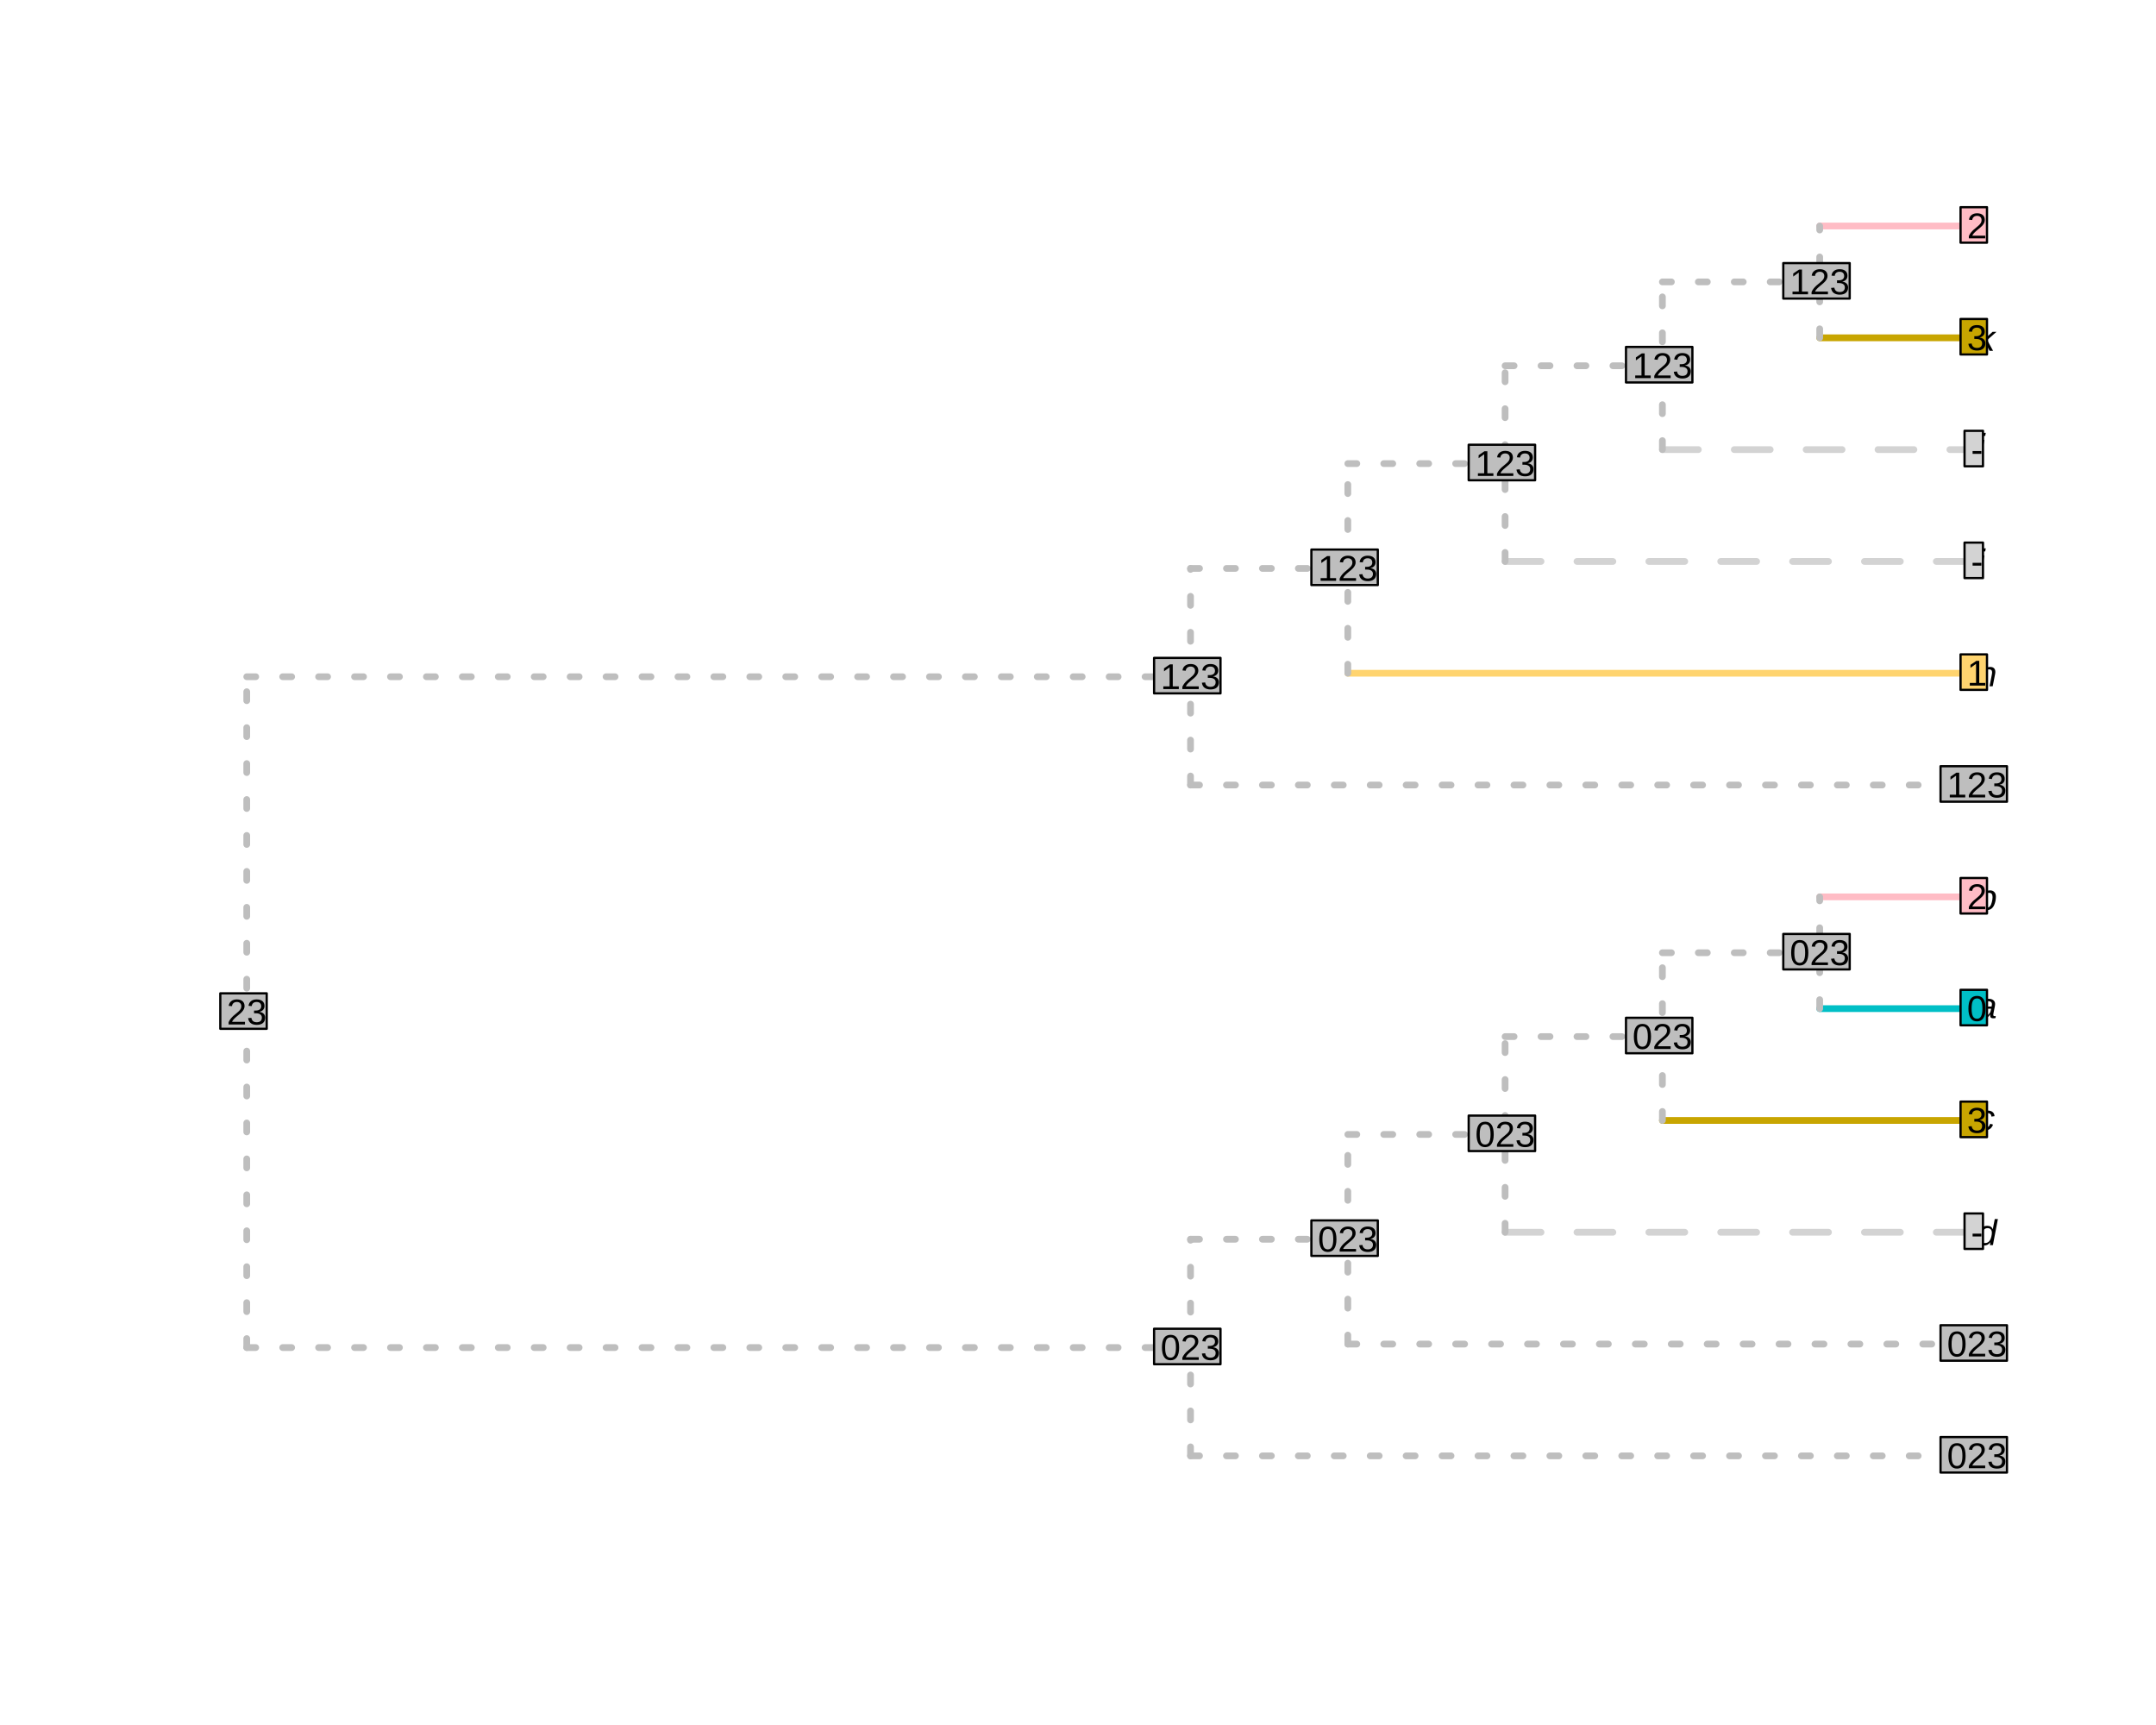
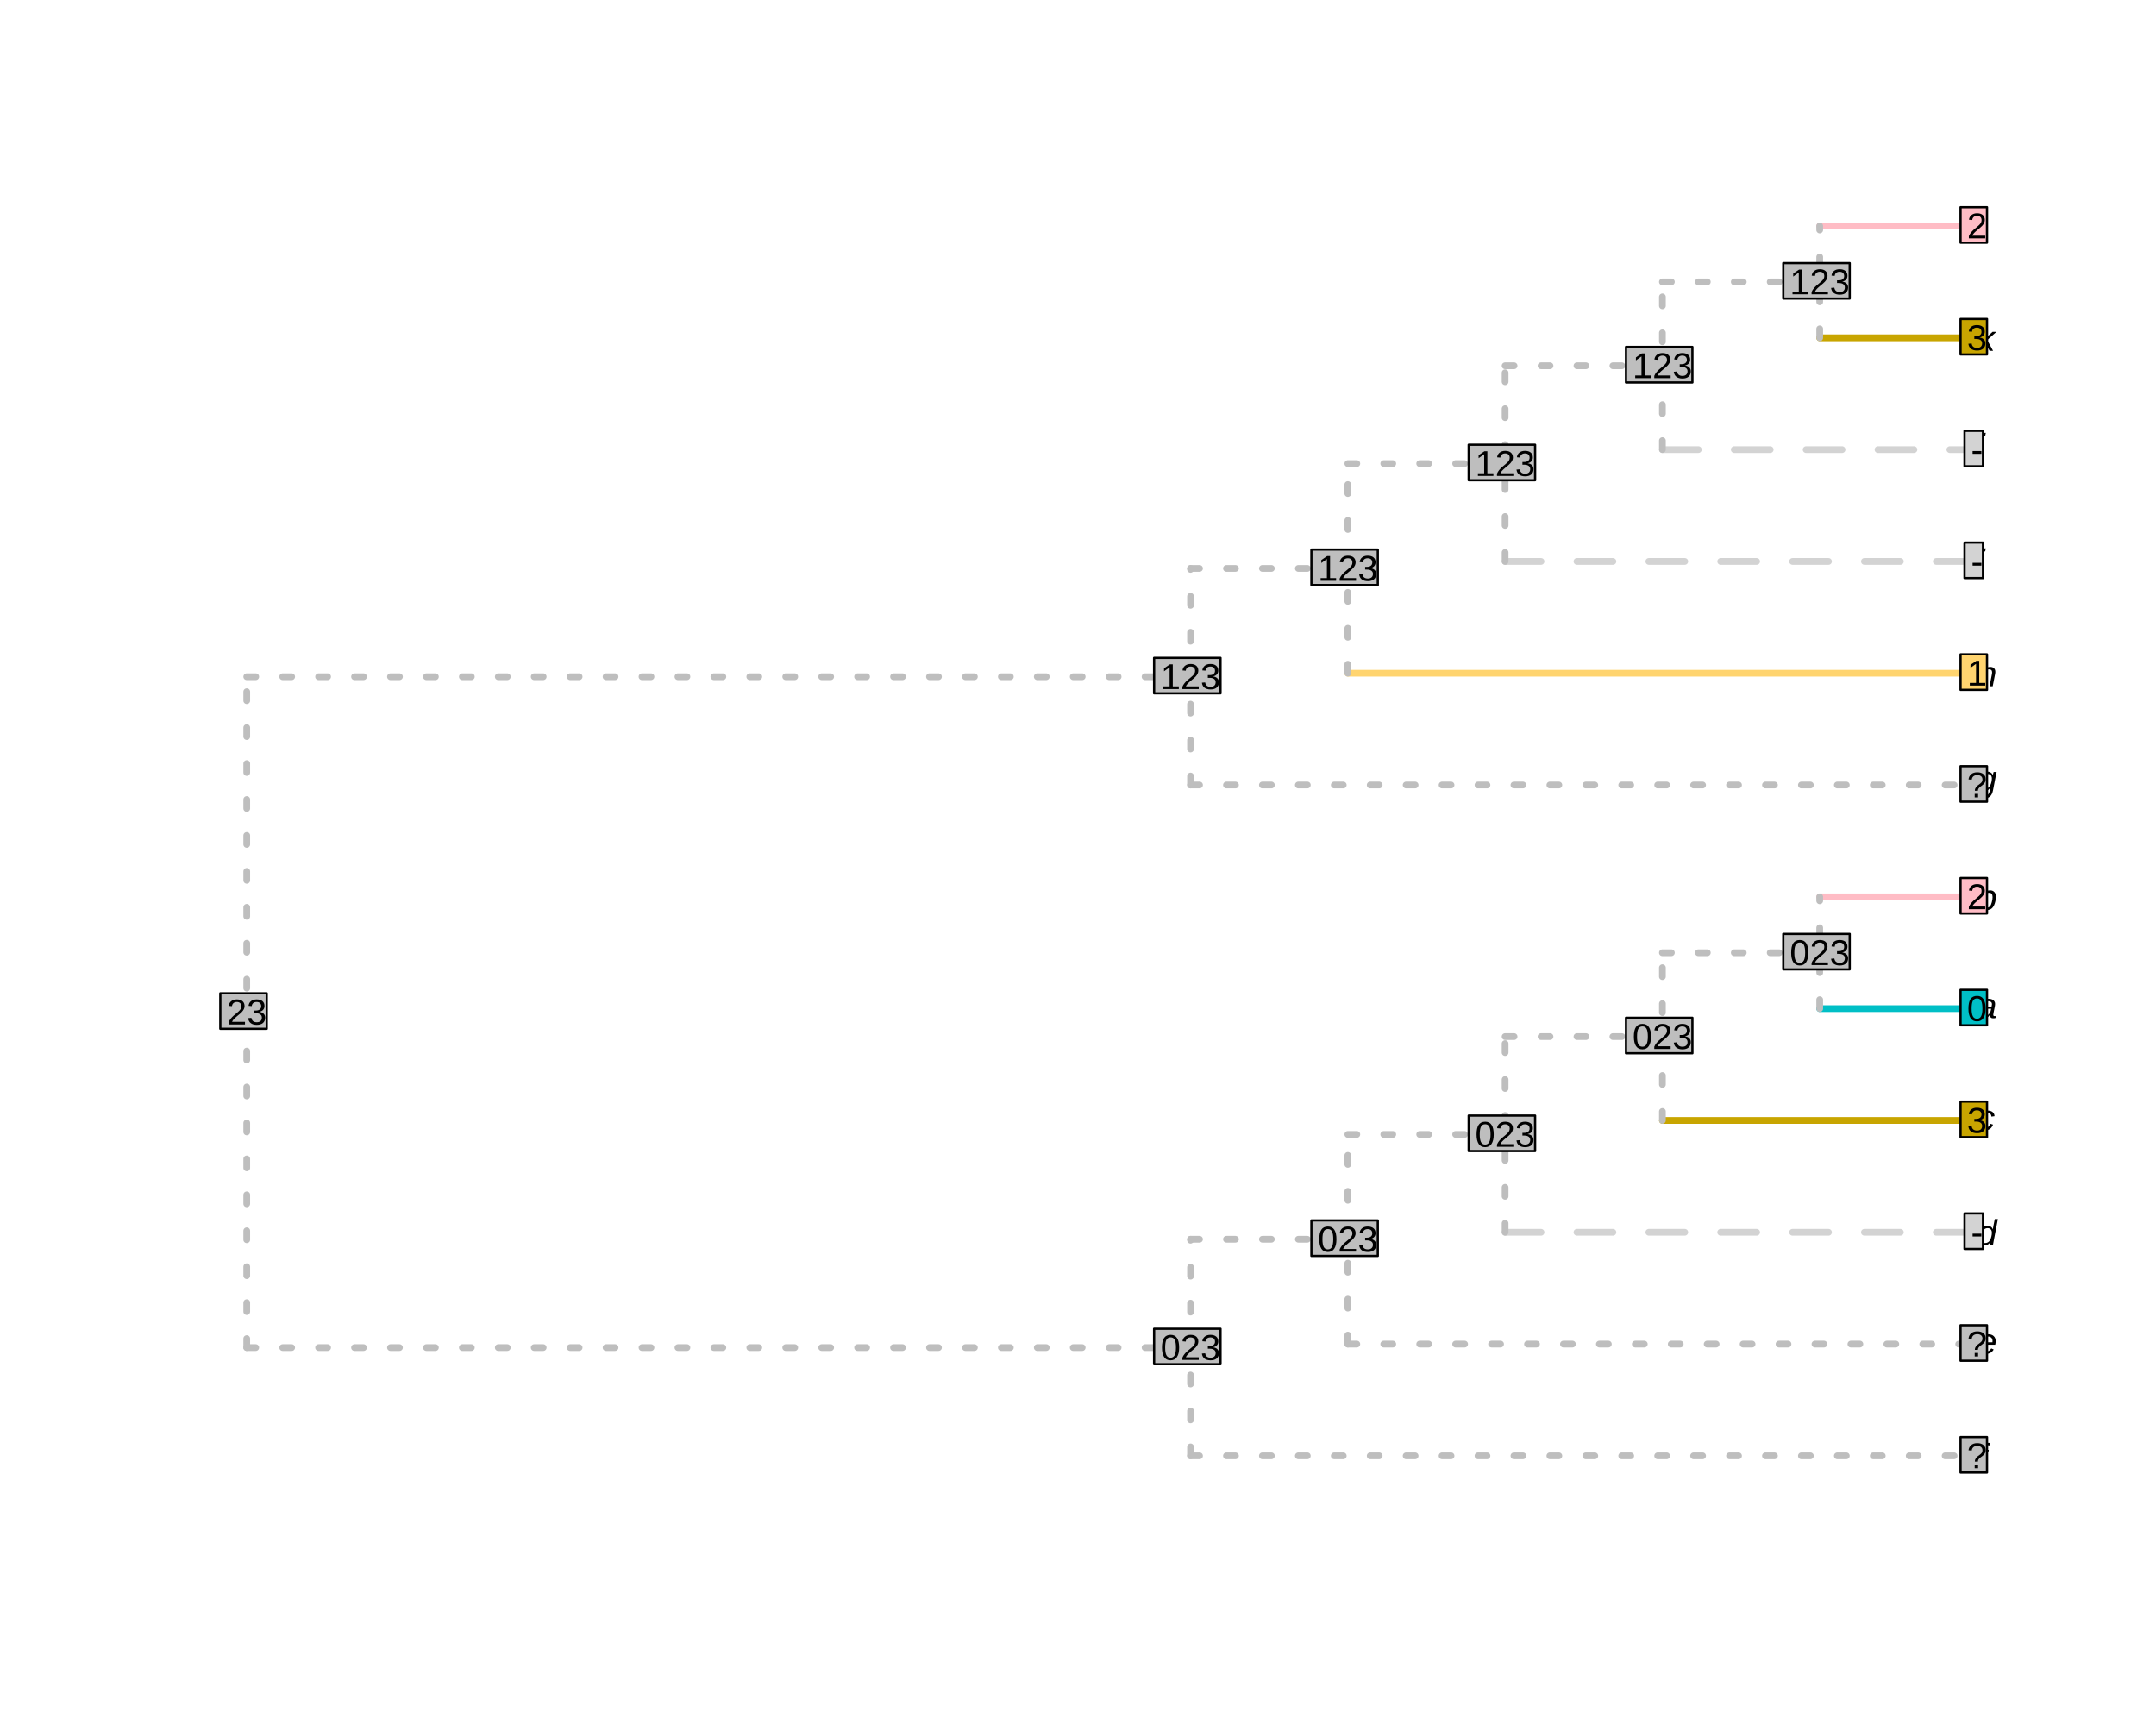
<svg xmlns="http://www.w3.org/2000/svg" viewBox="0 0 720.00 576.00">
  <defs>
    <style type="text/css">
    line, polyline, polygon, path, rect, circle {
      fill: none;
      stroke: #000000;
      stroke-linecap: round;
      stroke-linejoin: round;
      stroke-miterlimit: 10.00;
    }
  </style>
  </defs>
  <rect width="100%" height="100%" style="stroke: none; fill: #FFFFFF;" />
  <defs>
    <clipPath id="cpNTkuMDR8Njg5Ljc2fDUwMi41Nnw1OS4wNA==">
      <rect x="59.04" y="59.04" width="630.72" height="443.52" />
    </clipPath>
  </defs>
  <line x1="82.40" y1="449.97" x2="397.58" y2="449.97" style="stroke-width: 2.25; stroke: #BEBEBE; stroke-dasharray: 3.00,9.00;" clip-path="url(#cpNTkuMDR8Njg5Ljc2fDUwMi41Nnw1OS4wNA==)" />
  <line x1="397.58" y1="486.13" x2="660.22" y2="486.13" style="stroke-width: 2.25; stroke: #BEBEBE; stroke-dasharray: 3.00,9.00;" clip-path="url(#cpNTkuMDR8Njg5Ljc2fDUwMi41Nnw1OS4wNA==)" />
  <line x1="397.58" y1="413.80" x2="450.11" y2="413.80" style="stroke-width: 2.25; stroke: #BEBEBE; stroke-dasharray: 3.00,9.00;" clip-path="url(#cpNTkuMDR8Njg5Ljc2fDUwMi41Nnw1OS4wNA==)" />
  <line x1="450.11" y1="448.80" x2="660.22" y2="448.80" style="stroke-width: 2.25; stroke: #BEBEBE; stroke-dasharray: 3.00,9.00;" clip-path="url(#cpNTkuMDR8Njg5Ljc2fDUwMi41Nnw1OS4wNA==)" />
  <line x1="450.11" y1="378.80" x2="502.63" y2="378.80" style="stroke-width: 2.25; stroke: #BEBEBE; stroke-dasharray: 3.00,9.00;" clip-path="url(#cpNTkuMDR8Njg5Ljc2fDUwMi41Nnw1OS4wNA==)" />
  <line x1="502.63" y1="411.47" x2="660.22" y2="411.47" style="stroke-width: 2.25; stroke: #D3D3D3; stroke-dasharray: 12.00,12.00;" clip-path="url(#cpNTkuMDR8Njg5Ljc2fDUwMi41Nnw1OS4wNA==)" />
  <line x1="502.63" y1="346.13" x2="555.16" y2="346.13" style="stroke-width: 2.25; stroke: #BEBEBE; stroke-dasharray: 3.00,9.00;" clip-path="url(#cpNTkuMDR8Njg5Ljc2fDUwMi41Nnw1OS4wNA==)" />
  <line x1="555.16" y1="374.13" x2="660.22" y2="374.13" style="stroke-width: 2.25; stroke: #C8A500;" clip-path="url(#cpNTkuMDR8Njg5Ljc2fDUwMi41Nnw1OS4wNA==)" />
  <line x1="555.16" y1="318.13" x2="607.69" y2="318.13" style="stroke-width: 2.25; stroke: #BEBEBE; stroke-dasharray: 3.00,9.00;" clip-path="url(#cpNTkuMDR8Njg5Ljc2fDUwMi41Nnw1OS4wNA==)" />
  <line x1="607.69" y1="336.80" x2="660.22" y2="336.80" style="stroke-width: 2.25; stroke: #00BFC6;" clip-path="url(#cpNTkuMDR8Njg5Ljc2fDUwMi41Nnw1OS4wNA==)" />
  <line x1="607.69" y1="299.47" x2="660.22" y2="299.47" style="stroke-width: 2.25; stroke: #FFBCC5;" clip-path="url(#cpNTkuMDR8Njg5Ljc2fDUwMi41Nnw1OS4wNA==)" />
  <line x1="82.40" y1="225.97" x2="397.58" y2="225.97" style="stroke-width: 2.25; stroke: #BEBEBE; stroke-dasharray: 3.00,9.00;" clip-path="url(#cpNTkuMDR8Njg5Ljc2fDUwMi41Nnw1OS4wNA==)" />
  <line x1="397.58" y1="262.13" x2="660.22" y2="262.13" style="stroke-width: 2.25; stroke: #BEBEBE; stroke-dasharray: 3.00,9.00;" clip-path="url(#cpNTkuMDR8Njg5Ljc2fDUwMi41Nnw1OS4wNA==)" />
  <line x1="397.58" y1="189.80" x2="450.11" y2="189.80" style="stroke-width: 2.25; stroke: #BEBEBE; stroke-dasharray: 3.00,9.00;" clip-path="url(#cpNTkuMDR8Njg5Ljc2fDUwMi41Nnw1OS4wNA==)" />
  <line x1="450.11" y1="224.80" x2="660.22" y2="224.80" style="stroke-width: 2.25; stroke: #FFD46F;" clip-path="url(#cpNTkuMDR8Njg5Ljc2fDUwMi41Nnw1OS4wNA==)" />
  <line x1="450.11" y1="154.80" x2="502.63" y2="154.80" style="stroke-width: 2.25; stroke: #BEBEBE; stroke-dasharray: 3.00,9.00;" clip-path="url(#cpNTkuMDR8Njg5Ljc2fDUwMi41Nnw1OS4wNA==)" />
  <line x1="502.63" y1="187.47" x2="660.22" y2="187.47" style="stroke-width: 2.25; stroke: #D3D3D3; stroke-dasharray: 12.00,12.00;" clip-path="url(#cpNTkuMDR8Njg5Ljc2fDUwMi41Nnw1OS4wNA==)" />
  <line x1="502.63" y1="122.13" x2="555.16" y2="122.13" style="stroke-width: 2.25; stroke: #BEBEBE; stroke-dasharray: 3.00,9.00;" clip-path="url(#cpNTkuMDR8Njg5Ljc2fDUwMi41Nnw1OS4wNA==)" />
  <line x1="555.16" y1="150.13" x2="660.22" y2="150.13" style="stroke-width: 2.25; stroke: #D3D3D3; stroke-dasharray: 12.00,12.00;" clip-path="url(#cpNTkuMDR8Njg5Ljc2fDUwMi41Nnw1OS4wNA==)" />
  <line x1="555.16" y1="94.13" x2="607.69" y2="94.13" style="stroke-width: 2.25; stroke: #BEBEBE; stroke-dasharray: 3.00,9.00;" clip-path="url(#cpNTkuMDR8Njg5Ljc2fDUwMi41Nnw1OS4wNA==)" />
  <line x1="607.69" y1="112.80" x2="660.22" y2="112.80" style="stroke-width: 2.25; stroke: #C8A500;" clip-path="url(#cpNTkuMDR8Njg5Ljc2fDUwMi41Nnw1OS4wNA==)" />
  <line x1="607.69" y1="75.47" x2="660.22" y2="75.47" style="stroke-width: 2.25; stroke: #FFBCC5;" clip-path="url(#cpNTkuMDR8Njg5Ljc2fDUwMi41Nnw1OS4wNA==)" />
  <line x1="82.40" y1="449.97" x2="82.40" y2="225.97" style="stroke-width: 2.25; stroke: #BEBEBE; stroke-dasharray: 3.00,9.00;" clip-path="url(#cpNTkuMDR8Njg5Ljc2fDUwMi41Nnw1OS4wNA==)" />
  <line x1="397.58" y1="486.13" x2="397.58" y2="413.80" style="stroke-width: 2.25; stroke: #BEBEBE; stroke-dasharray: 3.00,9.00;" clip-path="url(#cpNTkuMDR8Njg5Ljc2fDUwMi41Nnw1OS4wNA==)" />
  <line x1="450.11" y1="448.80" x2="450.11" y2="378.80" style="stroke-width: 2.25; stroke: #BEBEBE; stroke-dasharray: 3.00,9.00;" clip-path="url(#cpNTkuMDR8Njg5Ljc2fDUwMi41Nnw1OS4wNA==)" />
  <line x1="502.63" y1="411.47" x2="502.63" y2="346.13" style="stroke-width: 2.25; stroke: #BEBEBE; stroke-dasharray: 3.00,9.00;" clip-path="url(#cpNTkuMDR8Njg5Ljc2fDUwMi41Nnw1OS4wNA==)" />
  <line x1="555.16" y1="374.13" x2="555.16" y2="318.13" style="stroke-width: 2.25; stroke: #BEBEBE; stroke-dasharray: 3.00,9.00;" clip-path="url(#cpNTkuMDR8Njg5Ljc2fDUwMi41Nnw1OS4wNA==)" />
  <line x1="607.69" y1="336.80" x2="607.69" y2="299.47" style="stroke-width: 2.25; stroke: #BEBEBE; stroke-dasharray: 3.00,9.00;" clip-path="url(#cpNTkuMDR8Njg5Ljc2fDUwMi41Nnw1OS4wNA==)" />
  <line x1="397.58" y1="262.13" x2="397.58" y2="189.80" style="stroke-width: 2.25; stroke: #BEBEBE; stroke-dasharray: 3.00,9.00;" clip-path="url(#cpNTkuMDR8Njg5Ljc2fDUwMi41Nnw1OS4wNA==)" />
  <line x1="450.11" y1="224.80" x2="450.11" y2="154.80" style="stroke-width: 2.25; stroke: #BEBEBE; stroke-dasharray: 3.00,9.00;" clip-path="url(#cpNTkuMDR8Njg5Ljc2fDUwMi41Nnw1OS4wNA==)" />
  <line x1="502.63" y1="187.47" x2="502.63" y2="122.13" style="stroke-width: 2.25; stroke: #BEBEBE; stroke-dasharray: 3.00,9.00;" clip-path="url(#cpNTkuMDR8Njg5Ljc2fDUwMi41Nnw1OS4wNA==)" />
  <line x1="555.16" y1="150.13" x2="555.16" y2="94.13" style="stroke-width: 2.25; stroke: #BEBEBE; stroke-dasharray: 3.00,9.00;" clip-path="url(#cpNTkuMDR8Njg5Ljc2fDUwMi41Nnw1OS4wNA==)" />
  <line x1="607.69" y1="112.80" x2="607.69" y2="75.47" style="stroke-width: 2.25; stroke: #BEBEBE; stroke-dasharray: 3.00,9.00;" clip-path="url(#cpNTkuMDR8Njg5Ljc2fDUwMi41Nnw1OS4wNA==)" />
  <g clip-path="url(#cpNTkuMDR8Njg5Ljc2fDUwMi41Nnw1OS4wNA==)">
    <text x="660.22" y="339.96" style="font-size: 12.00px; font-style: italic; font-family: Liberation Sans;" textLength="6.67px" lengthAdjust="spacingAndGlyphs">a</text>
  </g>
  <g clip-path="url(#cpNTkuMDR8Njg5Ljc2fDUwMi41Nnw1OS4wNA==)">
    <text x="660.22" y="303.76" style="font-size: 12.00px; font-style: italic; font-family: Liberation Sans;" textLength="6.67px" lengthAdjust="spacingAndGlyphs">b</text>
  </g>
  <g clip-path="url(#cpNTkuMDR8Njg5Ljc2fDUwMi41Nnw1OS4wNA==)">
    <text x="660.22" y="377.30" style="font-size: 12.00px; font-style: italic; font-family: Liberation Sans;" textLength="6.00px" lengthAdjust="spacingAndGlyphs">c</text>
  </g>
  <g clip-path="url(#cpNTkuMDR8Njg5Ljc2fDUwMi41Nnw1OS4wNA==)">
    <text x="660.22" y="415.76" style="font-size: 12.00px; font-style: italic; font-family: Liberation Sans;" textLength="6.67px" lengthAdjust="spacingAndGlyphs">d</text>
  </g>
  <g clip-path="url(#cpNTkuMDR8Njg5Ljc2fDUwMi41Nnw1OS4wNA==)">
    <text x="660.22" y="451.96" style="font-size: 12.00px; font-style: italic; font-family: Liberation Sans;" textLength="6.67px" lengthAdjust="spacingAndGlyphs">e</text>
  </g>
  <g clip-path="url(#cpNTkuMDR8Njg5Ljc2fDUwMi41Nnw1OS4wNA==)">
    <text x="660.22" y="490.48" style="font-size: 12.00px; font-style: italic; font-family: Liberation Sans;" textLength="3.33px" lengthAdjust="spacingAndGlyphs">f</text>
  </g>
  <g clip-path="url(#cpNTkuMDR8Njg5Ljc2fDUwMi41Nnw1OS4wNA==)">
    <text x="660.22" y="264.12" style="font-size: 12.00px; font-style: italic; font-family: Liberation Sans;" textLength="6.67px" lengthAdjust="spacingAndGlyphs">g</text>
  </g>
  <g clip-path="url(#cpNTkuMDR8Njg5Ljc2fDUwMi41Nnw1OS4wNA==)">
    <text x="660.22" y="229.15" style="font-size: 12.00px; font-style: italic; font-family: Liberation Sans;" textLength="6.67px" lengthAdjust="spacingAndGlyphs">h</text>
  </g>
  <g clip-path="url(#cpNTkuMDR8Njg5Ljc2fDUwMi41Nnw1OS4wNA==)">
    <text x="660.22" y="191.82" style="font-size: 12.00px; font-style: italic; font-family: Liberation Sans;" textLength="2.67px" lengthAdjust="spacingAndGlyphs">i</text>
  </g>
  <g clip-path="url(#cpNTkuMDR8Njg5Ljc2fDUwMi41Nnw1OS4wNA==)">
    <text x="660.22" y="153.24" style="font-size: 12.00px; font-style: italic; font-family: Liberation Sans;" textLength="2.67px" lengthAdjust="spacingAndGlyphs">j</text>
  </g>
  <g clip-path="url(#cpNTkuMDR8Njg5Ljc2fDUwMi41Nnw1OS4wNA==)">
    <text x="660.22" y="117.15" style="font-size: 12.00px; font-style: italic; font-family: Liberation Sans;" textLength="6.00px" lengthAdjust="spacingAndGlyphs">k</text>
  </g>
  <g clip-path="url(#cpNTkuMDR8Njg5Ljc2fDUwMi41Nnw1OS4wNA==)">
    <text x="660.22" y="79.82" style="font-size: 12.00px; font-style: italic; font-family: Liberation Sans;" textLength="2.67px" lengthAdjust="spacingAndGlyphs">l</text>
  </g>
  <rect x="654.73" y="330.51" width="8.83" height="11.85" style="stroke-width: 0.75; fill: #00BFC6;" clip-path="url(#cpNTkuMDR8Njg5Ljc2fDUwMi41Nnw1OS4wNA==)" />
  <rect x="654.73" y="293.18" width="8.83" height="11.85" style="stroke-width: 0.75; fill: #FFBCC5;" clip-path="url(#cpNTkuMDR8Njg5Ljc2fDUwMi41Nnw1OS4wNA==)" />
  <rect x="654.73" y="367.85" width="8.83" height="11.85" style="stroke-width: 0.75; fill: #C8A500;" clip-path="url(#cpNTkuMDR8Njg5Ljc2fDUwMi41Nnw1OS4wNA==)" />
  <rect x="656.06" y="405.18" width="6.16" height="11.85" style="stroke-width: 0.75; fill: #D3D3D3;" clip-path="url(#cpNTkuMDR8Njg5Ljc2fDUwMi41Nnw1OS4wNA==)" />
-   <rect x="648.05" y="442.51" width="22.18" height="11.85" style="stroke-width: 0.75; fill: #BEBEBE;" clip-path="url(#cpNTkuMDR8Njg5Ljc2fDUwMi41Nnw1OS4wNA==)" />
-   <rect x="648.05" y="479.85" width="22.18" height="11.85" style="stroke-width: 0.75; fill: #BEBEBE;" clip-path="url(#cpNTkuMDR8Njg5Ljc2fDUwMi41Nnw1OS4wNA==)" />
-   <rect x="648.05" y="255.85" width="22.18" height="11.85" style="stroke-width: 0.75; fill: #BEBEBE;" clip-path="url(#cpNTkuMDR8Njg5Ljc2fDUwMi41Nnw1OS4wNA==)" />
+   <rect x="654.73" y="442.51" width="8.83" height="11.85" style="stroke-width: 0.75; fill: #BEBEBE;" clip-path="url(#cpNTkuMDR8Njg5Ljc2fDUwMi41Nnw1OS4wNA==)" />
+   <rect x="654.73" y="479.85" width="8.83" height="11.85" style="stroke-width: 0.75; fill: #BEBEBE;" clip-path="url(#cpNTkuMDR8Njg5Ljc2fDUwMi41Nnw1OS4wNA==)" />
+   <rect x="654.73" y="255.85" width="8.83" height="11.85" style="stroke-width: 0.75; fill: #BEBEBE;" clip-path="url(#cpNTkuMDR8Njg5Ljc2fDUwMi41Nnw1OS4wNA==)" />
  <rect x="654.73" y="218.51" width="8.83" height="11.85" style="stroke-width: 0.75; fill: #FFD46F;" clip-path="url(#cpNTkuMDR8Njg5Ljc2fDUwMi41Nnw1OS4wNA==)" />
  <rect x="656.06" y="181.18" width="6.16" height="11.85" style="stroke-width: 0.75; fill: #D3D3D3;" clip-path="url(#cpNTkuMDR8Njg5Ljc2fDUwMi41Nnw1OS4wNA==)" />
  <rect x="656.06" y="143.85" width="6.16" height="11.85" style="stroke-width: 0.75; fill: #D3D3D3;" clip-path="url(#cpNTkuMDR8Njg5Ljc2fDUwMi41Nnw1OS4wNA==)" />
  <rect x="654.73" y="106.51" width="8.83" height="11.85" style="stroke-width: 0.75; fill: #C8A500;" clip-path="url(#cpNTkuMDR8Njg5Ljc2fDUwMi41Nnw1OS4wNA==)" />
  <rect x="654.73" y="69.18" width="8.83" height="11.85" style="stroke-width: 0.75; fill: #FFBCC5;" clip-path="url(#cpNTkuMDR8Njg5Ljc2fDUwMi41Nnw1OS4wNA==)" />
  <rect x="73.57" y="331.68" width="15.50" height="11.85" style="stroke-width: 0.75; fill: #BEBEBE;" clip-path="url(#cpNTkuMDR8Njg5Ljc2fDUwMi41Nnw1OS4wNA==)" />
  <rect x="385.41" y="443.68" width="22.18" height="11.85" style="stroke-width: 0.75; fill: #BEBEBE;" clip-path="url(#cpNTkuMDR8Njg5Ljc2fDUwMi41Nnw1OS4wNA==)" />
  <rect x="437.94" y="407.51" width="22.18" height="11.85" style="stroke-width: 0.75; fill: #BEBEBE;" clip-path="url(#cpNTkuMDR8Njg5Ljc2fDUwMi41Nnw1OS4wNA==)" />
  <rect x="490.47" y="372.51" width="22.18" height="11.85" style="stroke-width: 0.75; fill: #BEBEBE;" clip-path="url(#cpNTkuMDR8Njg5Ljc2fDUwMi41Nnw1OS4wNA==)" />
  <rect x="543.00" y="339.85" width="22.18" height="11.85" style="stroke-width: 0.75; fill: #BEBEBE;" clip-path="url(#cpNTkuMDR8Njg5Ljc2fDUwMi41Nnw1OS4wNA==)" />
  <rect x="595.53" y="311.85" width="22.18" height="11.85" style="stroke-width: 0.75; fill: #BEBEBE;" clip-path="url(#cpNTkuMDR8Njg5Ljc2fDUwMi41Nnw1OS4wNA==)" />
  <rect x="385.41" y="219.68" width="22.18" height="11.85" style="stroke-width: 0.75; fill: #BEBEBE;" clip-path="url(#cpNTkuMDR8Njg5Ljc2fDUwMi41Nnw1OS4wNA==)" />
  <rect x="437.94" y="183.51" width="22.18" height="11.85" style="stroke-width: 0.75; fill: #BEBEBE;" clip-path="url(#cpNTkuMDR8Njg5Ljc2fDUwMi41Nnw1OS4wNA==)" />
  <rect x="490.47" y="148.51" width="22.18" height="11.85" style="stroke-width: 0.75; fill: #BEBEBE;" clip-path="url(#cpNTkuMDR8Njg5Ljc2fDUwMi41Nnw1OS4wNA==)" />
  <rect x="543.00" y="115.85" width="22.18" height="11.85" style="stroke-width: 0.75; fill: #BEBEBE;" clip-path="url(#cpNTkuMDR8Njg5Ljc2fDUwMi41Nnw1OS4wNA==)" />
  <rect x="595.53" y="87.85" width="22.18" height="11.85" style="stroke-width: 0.75; fill: #BEBEBE;" clip-path="url(#cpNTkuMDR8Njg5Ljc2fDUwMi41Nnw1OS4wNA==)" />
  <g clip-path="url(#cpNTkuMDR8Njg5Ljc2fDUwMi41Nnw1OS4wNA==)">
    <text x="656.89" y="340.92" style="font-size: 12.00px; font-family: Liberation Sans;" textLength="6.67px" lengthAdjust="spacingAndGlyphs">0</text>
  </g>
  <g clip-path="url(#cpNTkuMDR8Njg5Ljc2fDUwMi41Nnw1OS4wNA==)">
    <text x="656.89" y="303.59" style="font-size: 12.00px; font-family: Liberation Sans;" textLength="6.67px" lengthAdjust="spacingAndGlyphs">2</text>
  </g>
  <g clip-path="url(#cpNTkuMDR8Njg5Ljc2fDUwMi41Nnw1OS4wNA==)">
    <text x="656.89" y="378.26" style="font-size: 12.00px; font-family: Liberation Sans;" textLength="6.67px" lengthAdjust="spacingAndGlyphs">3</text>
  </g>
  <g clip-path="url(#cpNTkuMDR8Njg5Ljc2fDUwMi41Nnw1OS4wNA==)">
    <text x="658.22" y="415.59" style="font-size: 12.00px; font-family: Liberation Sans;" textLength="4.00px" lengthAdjust="spacingAndGlyphs">-</text>
  </g>
  <g clip-path="url(#cpNTkuMDR8Njg5Ljc2fDUwMi41Nnw1OS4wNA==)">
-     <text x="650.21" y="452.93" style="font-size: 12.00px; font-family: Liberation Sans;" textLength="20.02px" lengthAdjust="spacingAndGlyphs">023</text>
+     <text x="656.89" y="452.93" style="font-size: 12.00px; font-family: Liberation Sans;" textLength="6.67px" lengthAdjust="spacingAndGlyphs">?</text>
  </g>
  <g clip-path="url(#cpNTkuMDR8Njg5Ljc2fDUwMi41Nnw1OS4wNA==)">
-     <text x="650.21" y="490.26" style="font-size: 12.00px; font-family: Liberation Sans;" textLength="20.02px" lengthAdjust="spacingAndGlyphs">023</text>
+     <text x="656.89" y="490.26" style="font-size: 12.00px; font-family: Liberation Sans;" textLength="6.67px" lengthAdjust="spacingAndGlyphs">?</text>
  </g>
  <g clip-path="url(#cpNTkuMDR8Njg5Ljc2fDUwMi41Nnw1OS4wNA==)">
-     <text x="650.21" y="266.26" style="font-size: 12.00px; font-family: Liberation Sans;" textLength="20.02px" lengthAdjust="spacingAndGlyphs">123</text>
+     <text x="656.89" y="266.26" style="font-size: 12.00px; font-family: Liberation Sans;" textLength="6.67px" lengthAdjust="spacingAndGlyphs">?</text>
  </g>
  <g clip-path="url(#cpNTkuMDR8Njg5Ljc2fDUwMi41Nnw1OS4wNA==)">
    <text x="656.89" y="228.92" style="font-size: 12.00px; font-family: Liberation Sans;" textLength="6.67px" lengthAdjust="spacingAndGlyphs">1</text>
  </g>
  <g clip-path="url(#cpNTkuMDR8Njg5Ljc2fDUwMi41Nnw1OS4wNA==)">
    <text x="658.22" y="191.59" style="font-size: 12.00px; font-family: Liberation Sans;" textLength="4.00px" lengthAdjust="spacingAndGlyphs">-</text>
  </g>
  <g clip-path="url(#cpNTkuMDR8Njg5Ljc2fDUwMi41Nnw1OS4wNA==)">
    <text x="658.22" y="154.26" style="font-size: 12.00px; font-family: Liberation Sans;" textLength="4.00px" lengthAdjust="spacingAndGlyphs">-</text>
  </g>
  <g clip-path="url(#cpNTkuMDR8Njg5Ljc2fDUwMi41Nnw1OS4wNA==)">
    <text x="656.89" y="116.92" style="font-size: 12.00px; font-family: Liberation Sans;" textLength="6.67px" lengthAdjust="spacingAndGlyphs">3</text>
  </g>
  <g clip-path="url(#cpNTkuMDR8Njg5Ljc2fDUwMi41Nnw1OS4wNA==)">
    <text x="656.89" y="79.59" style="font-size: 12.00px; font-family: Liberation Sans;" textLength="6.67px" lengthAdjust="spacingAndGlyphs">2</text>
  </g>
  <g clip-path="url(#cpNTkuMDR8Njg5Ljc2fDUwMi41Nnw1OS4wNA==)">
    <text x="75.73" y="342.09" style="font-size: 12.00px; font-family: Liberation Sans;" textLength="13.34px" lengthAdjust="spacingAndGlyphs">23</text>
  </g>
  <g clip-path="url(#cpNTkuMDR8Njg5Ljc2fDUwMi41Nnw1OS4wNA==)">
    <text x="387.57" y="454.09" style="font-size: 12.00px; font-family: Liberation Sans;" textLength="20.02px" lengthAdjust="spacingAndGlyphs">023</text>
  </g>
  <g clip-path="url(#cpNTkuMDR8Njg5Ljc2fDUwMi41Nnw1OS4wNA==)">
    <text x="440.10" y="417.93" style="font-size: 12.00px; font-family: Liberation Sans;" textLength="20.02px" lengthAdjust="spacingAndGlyphs">023</text>
  </g>
  <g clip-path="url(#cpNTkuMDR8Njg5Ljc2fDUwMi41Nnw1OS4wNA==)">
    <text x="492.63" y="382.93" style="font-size: 12.00px; font-family: Liberation Sans;" textLength="20.02px" lengthAdjust="spacingAndGlyphs">023</text>
  </g>
  <g clip-path="url(#cpNTkuMDR8Njg5Ljc2fDUwMi41Nnw1OS4wNA==)">
    <text x="545.16" y="350.26" style="font-size: 12.00px; font-family: Liberation Sans;" textLength="20.02px" lengthAdjust="spacingAndGlyphs">023</text>
  </g>
  <g clip-path="url(#cpNTkuMDR8Njg5Ljc2fDUwMi41Nnw1OS4wNA==)">
    <text x="597.69" y="322.26" style="font-size: 12.00px; font-family: Liberation Sans;" textLength="20.02px" lengthAdjust="spacingAndGlyphs">023</text>
  </g>
  <g clip-path="url(#cpNTkuMDR8Njg5Ljc2fDUwMi41Nnw1OS4wNA==)">
    <text x="387.57" y="230.09" style="font-size: 12.00px; font-family: Liberation Sans;" textLength="20.02px" lengthAdjust="spacingAndGlyphs">123</text>
  </g>
  <g clip-path="url(#cpNTkuMDR8Njg5Ljc2fDUwMi41Nnw1OS4wNA==)">
    <text x="440.10" y="193.93" style="font-size: 12.00px; font-family: Liberation Sans;" textLength="20.02px" lengthAdjust="spacingAndGlyphs">123</text>
  </g>
  <g clip-path="url(#cpNTkuMDR8Njg5Ljc2fDUwMi41Nnw1OS4wNA==)">
    <text x="492.63" y="158.92" style="font-size: 12.00px; font-family: Liberation Sans;" textLength="20.02px" lengthAdjust="spacingAndGlyphs">123</text>
  </g>
  <g clip-path="url(#cpNTkuMDR8Njg5Ljc2fDUwMi41Nnw1OS4wNA==)">
    <text x="545.16" y="126.26" style="font-size: 12.00px; font-family: Liberation Sans;" textLength="20.02px" lengthAdjust="spacingAndGlyphs">123</text>
  </g>
  <g clip-path="url(#cpNTkuMDR8Njg5Ljc2fDUwMi41Nnw1OS4wNA==)">
    <text x="597.69" y="98.26" style="font-size: 12.00px; font-family: Liberation Sans;" textLength="20.02px" lengthAdjust="spacingAndGlyphs">123</text>
  </g>
</svg>
